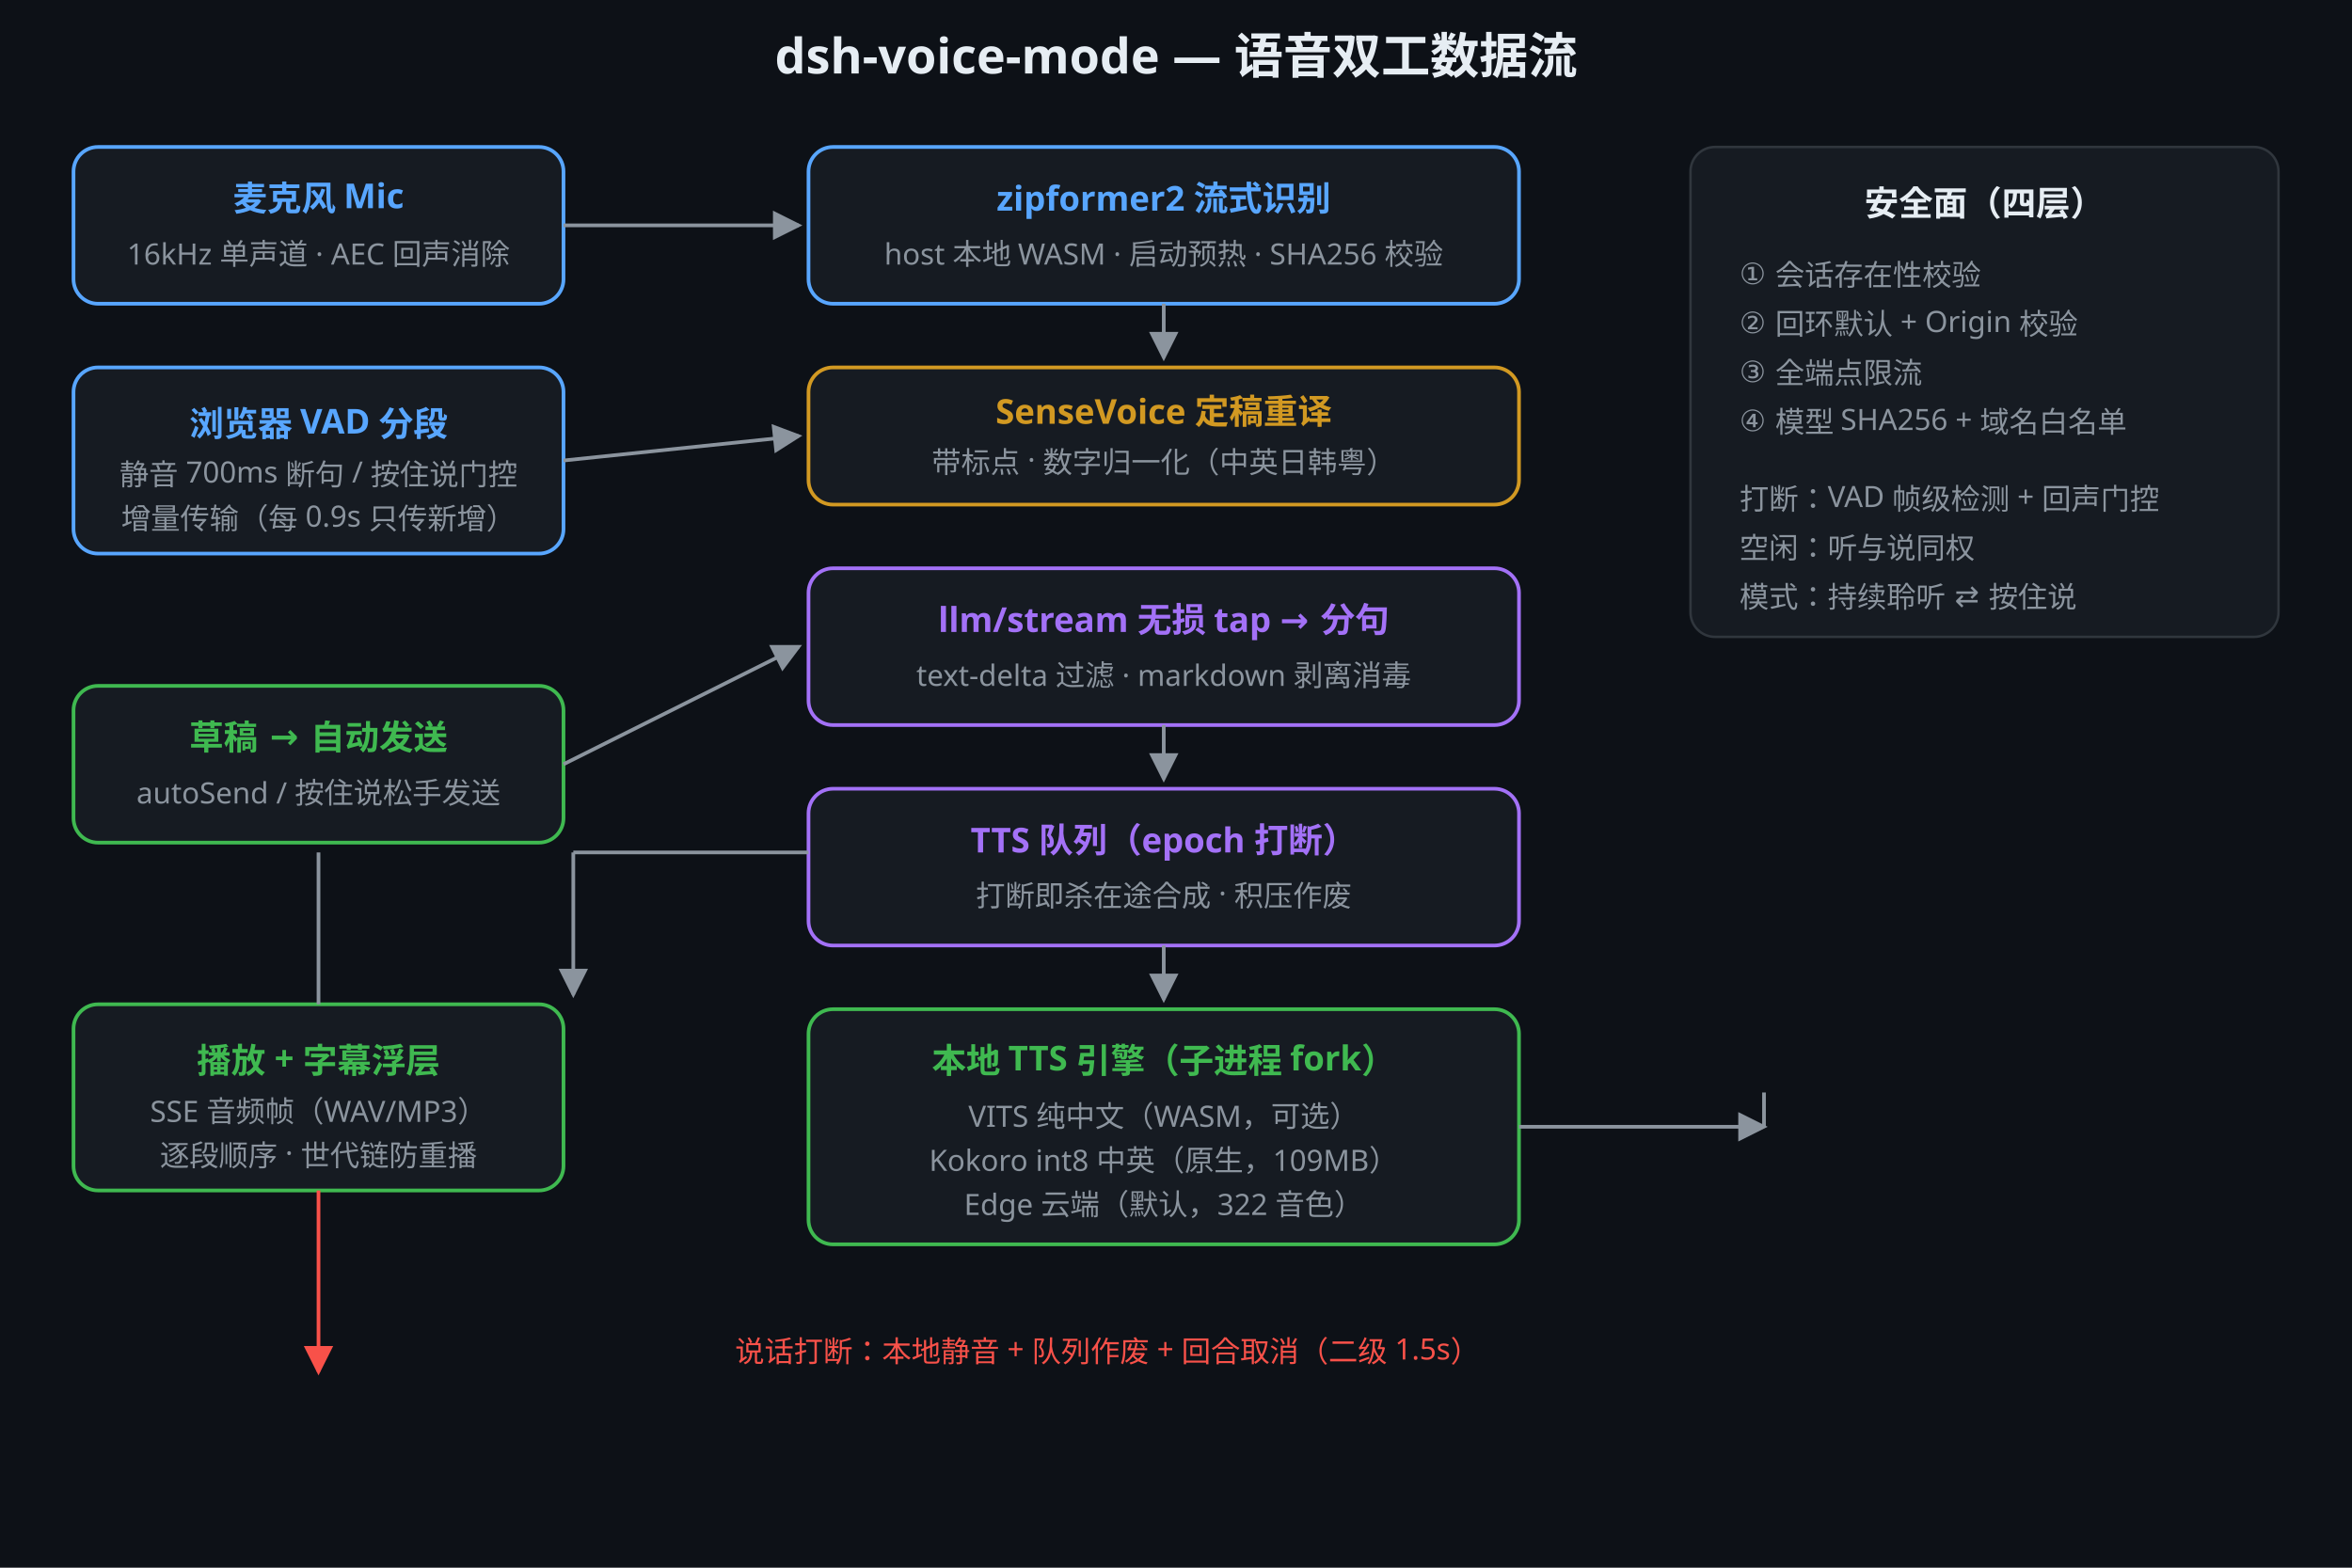
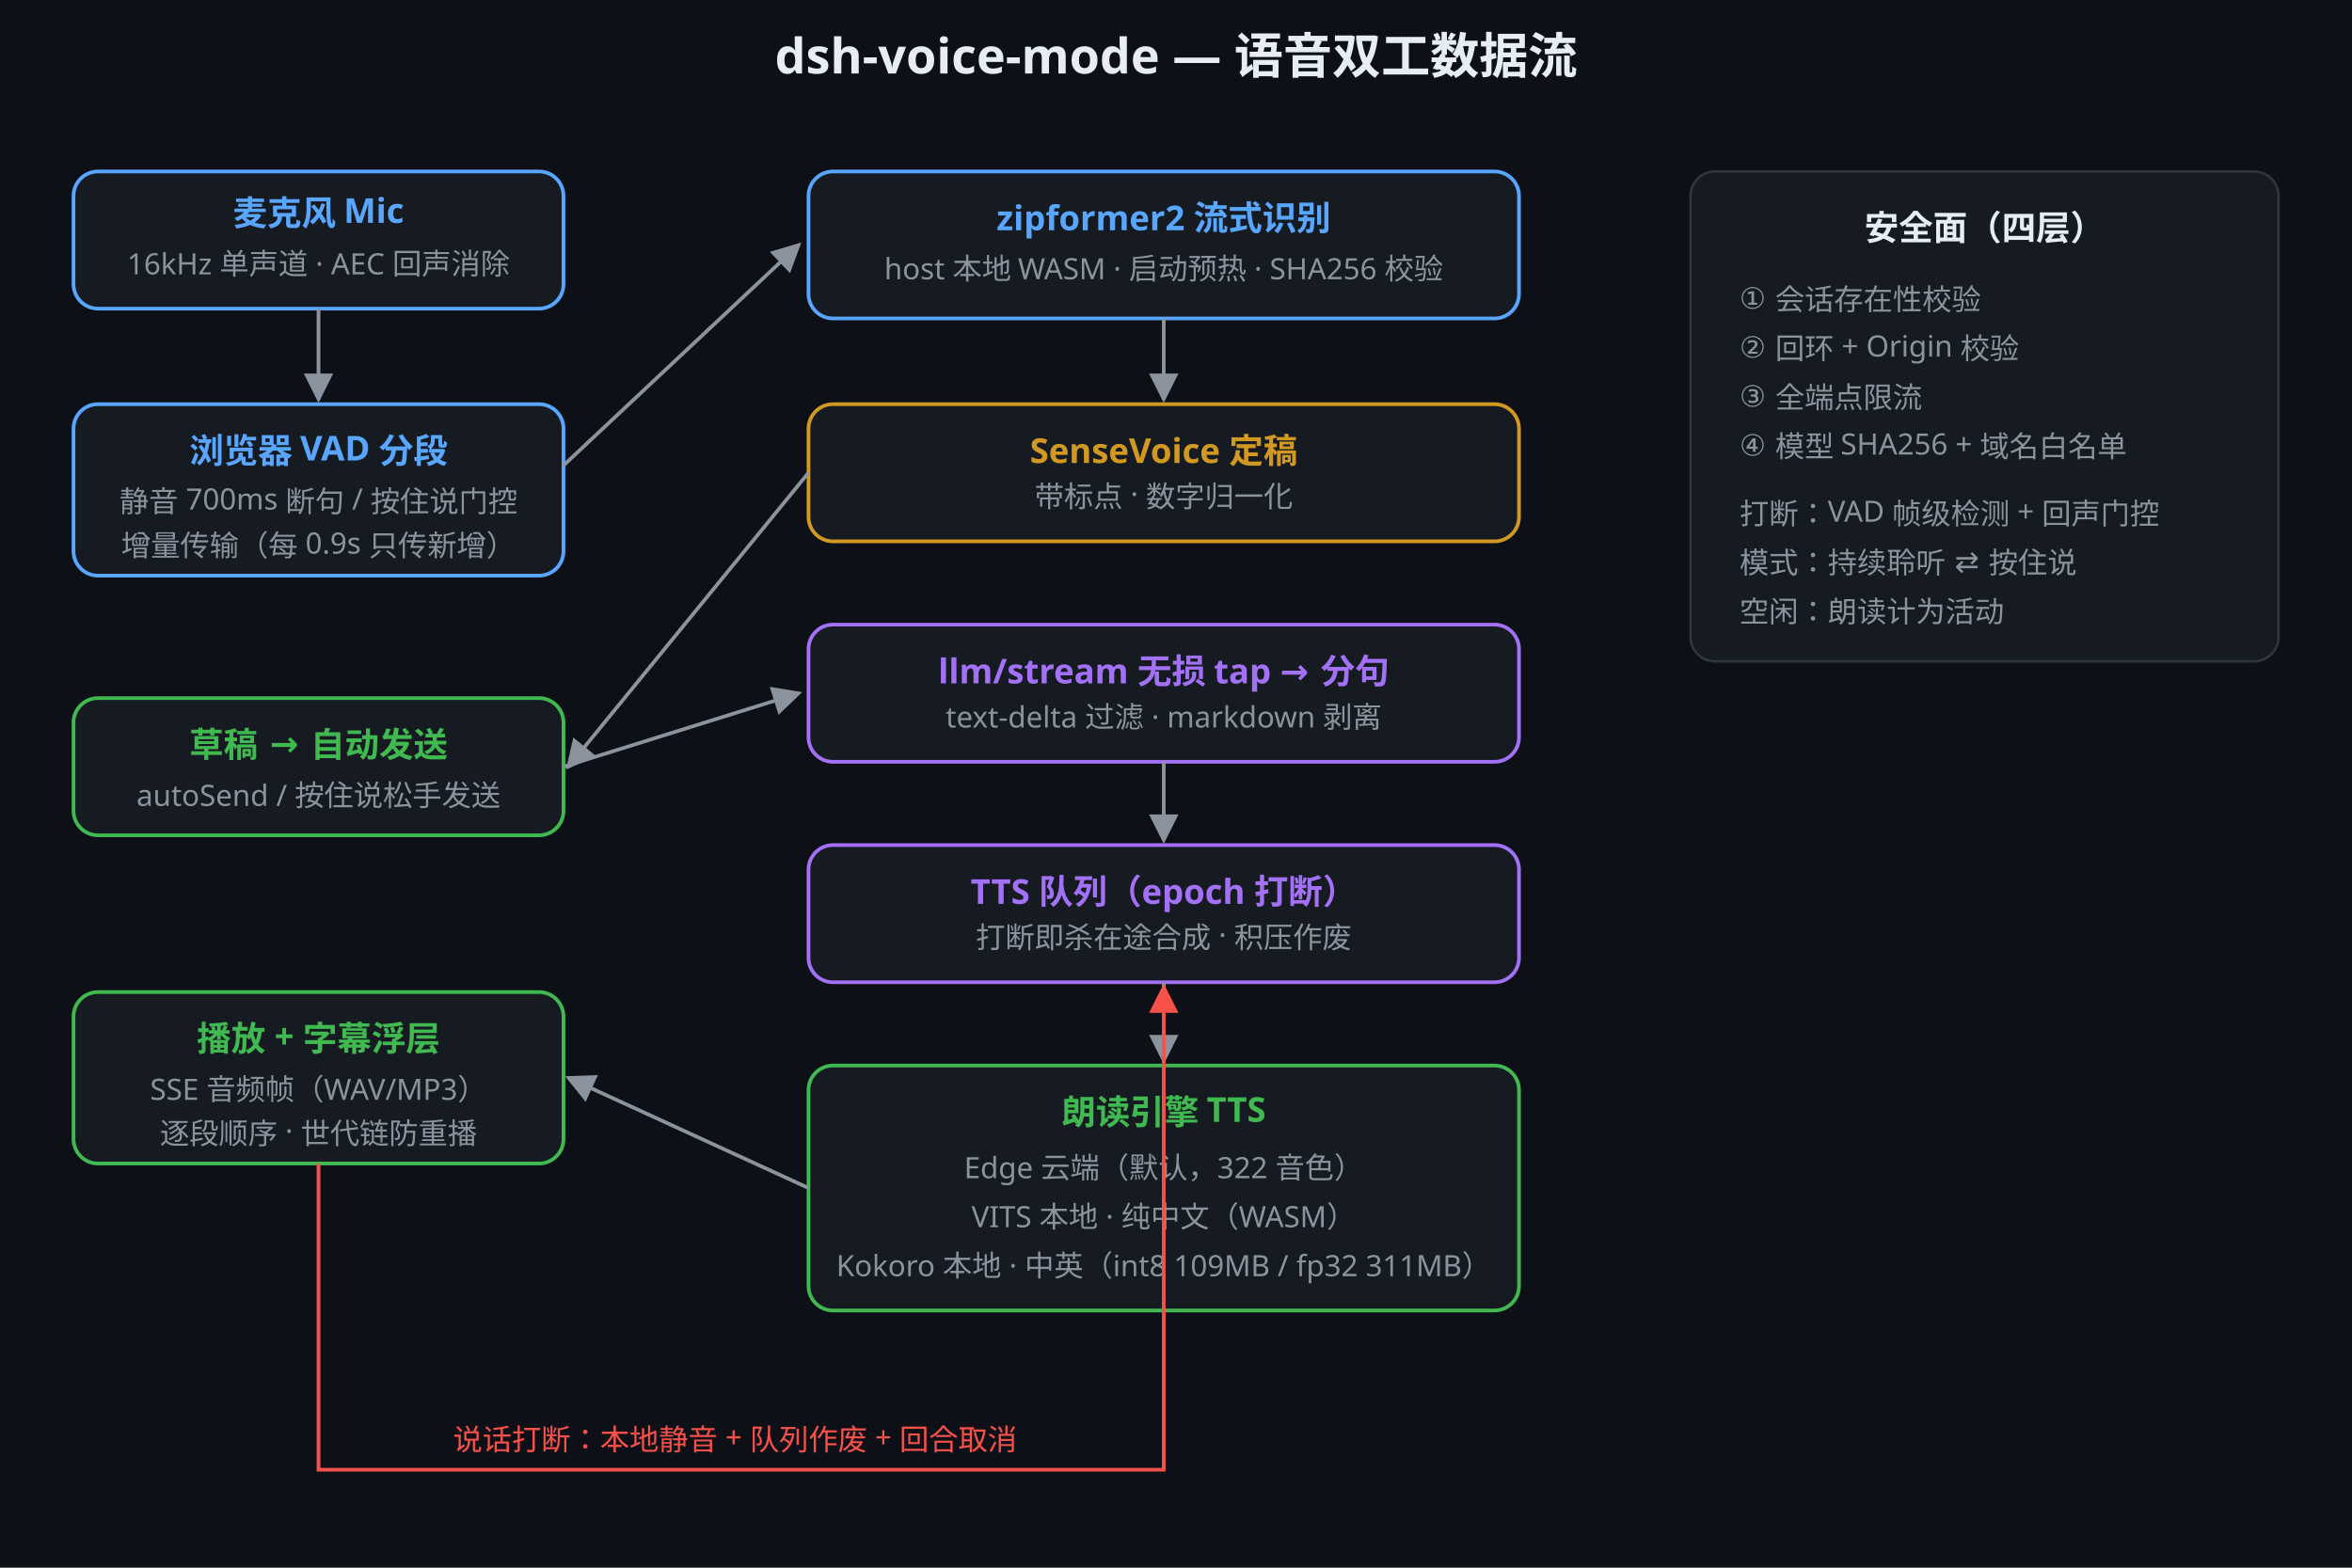
<svg xmlns="http://www.w3.org/2000/svg" font-family="Segoe UI, system-ui, sans-serif" font-size="14" viewBox="0 0 960 640">
-   <rect width="960" height="640" fill="#0d1117" />
-   <text x="480" y="30" fill="#e6edf3" font-size="20" font-weight="700" text-anchor="middle">dsh-voice-mode — 语音双工数据流</text>
-   <rect width="200" height="64" x="30" y="60" fill="#161b22" stroke="#58a6ff" stroke-width="1.5" rx="10" />
-   <text x="130" y="86" fill="#58a6ff" font-weight="700" text-anchor="middle">麦克风 Mic</text>
-   <text x="130" y="108" fill="#8b949e" font-size="12" text-anchor="middle">16kHz 单声道 · AEC 回声消除</text>
-   <rect width="200" height="76" x="30" y="150" fill="#161b22" stroke="#58a6ff" stroke-width="1.5" rx="10" />
-   <text x="130" y="178" fill="#58a6ff" font-weight="700" text-anchor="middle">浏览器 VAD 分段</text>
-   <text x="130" y="198" fill="#8b949e" font-size="12" text-anchor="middle">静音 700ms 断句 / 按住说门控</text>
-   <text x="130" y="216" fill="#8b949e" font-size="12" text-anchor="middle">增量传输（每 0.9s 只传新增）</text>
-   <rect width="200" height="64" x="30" y="280" fill="#161b22" stroke="#3fb950" stroke-width="1.5" rx="10" />
-   <text x="130" y="306" fill="#3fb950" font-weight="700" text-anchor="middle">草稿 → 自动发送</text>
-   <text x="130" y="328" fill="#8b949e" font-size="12" text-anchor="middle">autoSend / 按住说松手发送</text>
-   <rect width="200" height="76" x="30" y="410" fill="#161b22" stroke="#3fb950" stroke-width="1.5" rx="10" />
-   <text x="130" y="438" fill="#3fb950" font-weight="700" text-anchor="middle">播放 + 字幕浮层</text>
-   <text x="130" y="458" fill="#8b949e" font-size="12" text-anchor="middle">SSE 音频帧（WAV/MP3）</text>
-   <text x="130" y="476" fill="#8b949e" font-size="12" text-anchor="middle">逐段顺序 · 世代链防重播</text>
-   <rect width="290" height="64" x="330" y="60" fill="#161b22" stroke="#58a6ff" stroke-width="1.5" rx="10" />
-   <text x="475" y="86" fill="#58a6ff" font-weight="700" text-anchor="middle">zipformer2 流式识别</text>
-   <text x="475" y="108" fill="#8b949e" font-size="12" text-anchor="middle">host 本地 WASM · 启动预热 · SHA256 校验</text>
-   <rect width="290" height="56" x="330" y="150" fill="#161b22" stroke="#d29922" stroke-width="1.5" rx="10" />
-   <text x="475" y="173" fill="#d29922" font-weight="700" text-anchor="middle">SenseVoice 定稿重译</text>
-   <text x="475" y="193" fill="#8b949e" font-size="12" text-anchor="middle">带标点 · 数字归一化（中英日韩粤）</text>
-   <rect width="290" height="64" x="330" y="232" fill="#161b22" stroke="#a371f7" stroke-width="1.5" rx="10" />
-   <text x="475" y="258" fill="#a371f7" font-weight="700" text-anchor="middle">llm/stream 无损 tap → 分句</text>
-   <text x="475" y="280" fill="#8b949e" font-size="12" text-anchor="middle">text-delta 过滤 · markdown 剥离消毒</text>
-   <rect width="290" height="64" x="330" y="322" fill="#161b22" stroke="#a371f7" stroke-width="1.5" rx="10" />
-   <text x="475" y="348" fill="#a371f7" font-weight="700" text-anchor="middle">TTS 队列（epoch 打断）</text>
-   <text x="475" y="370" fill="#8b949e" font-size="12" text-anchor="middle">打断即杀在途合成 · 积压作废</text>
-   <rect width="290" height="96" x="330" y="412" fill="#161b22" stroke="#3fb950" stroke-width="1.5" rx="10" />
-   <text x="475" y="438" fill="#3fb950" font-weight="700" text-anchor="middle">本地 TTS 引擎（子进程 fork）</text>
-   <text x="475" y="460" fill="#8b949e" font-size="12" text-anchor="middle">VITS 纯中文（WASM，可选）</text>
-   <text x="475" y="478" fill="#8b949e" font-size="12" text-anchor="middle">Kokoro int8 中英（原生，109MB）</text>
-   <text x="475" y="496" fill="#8b949e" font-size="12" text-anchor="middle">Edge 云端（默认，322 音色）</text>
-   <rect width="240" height="200" x="690" y="60" fill="#161b22" stroke="#30363d" stroke-width="1" rx="10" />
-   <text x="810" y="88" fill="#e6edf3" font-weight="700" text-anchor="middle">安全面（四层）</text>
-   <text x="710" y="116" fill="#8b949e" font-size="12">① 会话存在性校验</text>
-   <text x="710" y="136" fill="#8b949e" font-size="12">② 回环默认 + Origin 校验</text>
-   <text x="710" y="156" fill="#8b949e" font-size="12">③ 全端点限流</text>
-   <text x="710" y="176" fill="#8b949e" font-size="12">④ 模型 SHA256 + 域名白名单</text>
-   <text x="710" y="208" fill="#8b949e" font-size="12">打断：VAD 帧级检测 + 回声门控</text>
-   <text x="710" y="228" fill="#8b949e" font-size="12">空闲：听与说同权</text>
-   <text x="710" y="248" fill="#8b949e" font-size="12">模式：持续聆听 ⇄ 按住说</text>
  <defs>
    <marker id="arr" markerHeight="8" markerWidth="8" orient="auto" refX="7" refY="4">
      <path fill="#8b949e" d="M0,0 L8,4 L0,8 z" />
    </marker>
    <marker id="arrR" markerHeight="8" markerWidth="8" orient="auto" refX="7" refY="4">
      <path fill="#f85149" d="M0,0 L8,4 L0,8 z" />
    </marker>
  </defs>
-   <line x1="230" x2="326" y1="92" y2="92" stroke="#8b949e" stroke-width="1.5" marker-end="url(#arr)" />
-   <line x1="230" x2="326" y1="188" y2="178" stroke="#8b949e" stroke-width="1.5" marker-end="url(#arr)" />
-   <line x1="475" x2="475" y1="124" y2="146" stroke="#8b949e" stroke-width="1.5" marker-end="url(#arr)" />
-   <line x1="230" x2="326" y1="312" y2="264" stroke="#8b949e" stroke-width="1.5" marker-end="url(#arr)" />
-   <line x1="475" x2="475" y1="296" y2="318" stroke="#8b949e" stroke-width="1.5" marker-end="url(#arr)" />
-   <line x1="475" x2="475" y1="386" y2="408" stroke="#8b949e" stroke-width="1.5" marker-end="url(#arr)" />
-   <line x1="620" x2="720" y1="460" y2="460" stroke="#8b949e" stroke-width="1.5" marker-end="url(#arr)" />
-   <line x1="720" x2="720" y1="460" y2="446" stroke="#8b949e" stroke-width="1.5" />
-   <line x1="130" x2="130" y1="410" y2="348" stroke="#8b949e" stroke-width="1.5" />
-   <line x1="330" x2="234" y1="348" y2="348" stroke="#8b949e" stroke-width="1.5" />
-   <line x1="234" x2="234" y1="348" y2="406" stroke="#8b949e" stroke-width="1.5" marker-end="url(#arr)" />
-   <line x1="130" x2="130" y1="486" y2="560" stroke="#f85149" stroke-width="1.5" marker-end="url(#arrR)" />
-   <text x="300" y="556" fill="#f85149" font-size="12">说话打断：本地静音 + 队列作废 + 回合取消（二级 1.5s）</text>
+   <rect width="960" height="640" fill="#0d1117" />
+   <text x="480" y="30" fill="#e6edf3" font-size="20" font-weight="700" text-anchor="middle">dsh-voice-mode — 语音双工数据流</text>
+   <rect width="200" height="56" x="30" y="70" fill="#161b22" stroke="#58a6ff" stroke-width="1.5" rx="10" />
+   <text x="130" y="92" fill="#58a6ff" font-weight="700" text-anchor="middle">麦克风 Mic</text>
+   <text x="130" y="112" fill="#8b949e" font-size="12" text-anchor="middle">16kHz 单声道 · AEC 回声消除</text>
+   <rect width="200" height="70" x="30" y="165" fill="#161b22" stroke="#58a6ff" stroke-width="1.5" rx="10" />
+   <text x="130" y="189" fill="#58a6ff" font-weight="700" text-anchor="middle">浏览器 VAD 分段</text>
+   <text x="130" y="209" fill="#8b949e" font-size="12" text-anchor="middle">静音 700ms 断句 / 按住说门控</text>
+   <text x="130" y="227" fill="#8b949e" font-size="12" text-anchor="middle">增量传输（每 0.9s 只传新增）</text>
+   <rect width="200" height="56" x="30" y="285" fill="#161b22" stroke="#3fb950" stroke-width="1.5" rx="10" />
+   <text x="130" y="309" fill="#3fb950" font-weight="700" text-anchor="middle">草稿 → 自动发送</text>
+   <text x="130" y="329" fill="#8b949e" font-size="12" text-anchor="middle">autoSend / 按住说松手发送</text>
+   <rect width="200" height="70" x="30" y="405" fill="#161b22" stroke="#3fb950" stroke-width="1.5" rx="10" />
+   <text x="130" y="429" fill="#3fb950" font-weight="700" text-anchor="middle">播放 + 字幕浮层</text>
+   <text x="130" y="449" fill="#8b949e" font-size="12" text-anchor="middle">SSE 音频帧（WAV/MP3）</text>
+   <text x="130" y="467" fill="#8b949e" font-size="12" text-anchor="middle">逐段顺序 · 世代链防重播</text>
+   <rect width="290" height="60" x="330" y="70" fill="#161b22" stroke="#58a6ff" stroke-width="1.5" rx="10" />
+   <text x="475" y="94" fill="#58a6ff" font-weight="700" text-anchor="middle">zipformer2 流式识别</text>
+   <text x="475" y="114" fill="#8b949e" font-size="12" text-anchor="middle">host 本地 WASM · 启动预热 · SHA256 校验</text>
+   <rect width="290" height="56" x="330" y="165" fill="#161b22" stroke="#d29922" stroke-width="1.5" rx="10" />
+   <text x="475" y="189" fill="#d29922" font-weight="700" text-anchor="middle">SenseVoice 定稿</text>
+   <text x="475" y="207" fill="#8b949e" font-size="12" text-anchor="middle">带标点 · 数字归一化</text>
+   <rect width="290" height="56" x="330" y="255" fill="#161b22" stroke="#a371f7" stroke-width="1.5" rx="10" />
+   <text x="475" y="279" fill="#a371f7" font-weight="700" text-anchor="middle">llm/stream 无损 tap → 分句</text>
+   <text x="475" y="297" fill="#8b949e" font-size="12" text-anchor="middle">text-delta 过滤 · markdown 剥离</text>
+   <rect width="290" height="56" x="330" y="345" fill="#161b22" stroke="#a371f7" stroke-width="1.5" rx="10" />
+   <text x="475" y="369" fill="#a371f7" font-weight="700" text-anchor="middle">TTS 队列（epoch 打断）</text>
+   <text x="475" y="387" fill="#8b949e" font-size="12" text-anchor="middle">打断即杀在途合成 · 积压作废</text>
+   <rect width="290" height="100" x="330" y="435" fill="#161b22" stroke="#3fb950" stroke-width="1.5" rx="10" />
+   <text x="475" y="459" fill="#3fb950" font-weight="700" text-anchor="middle">朗读引擎 TTS</text>
+   <text x="475" y="481" fill="#8b949e" font-size="12" text-anchor="middle">Edge 云端（默认，322 音色）</text>
+   <text x="475" y="501" fill="#8b949e" font-size="12" text-anchor="middle">VITS 本地 · 纯中文（WASM）</text>
+   <text x="475" y="521" fill="#8b949e" font-size="12" text-anchor="middle">Kokoro 本地 · 中英（int8 109MB / fp32 311MB）</text>
+   <rect width="240" height="200" x="690" y="70" fill="#161b22" stroke="#30363d" stroke-width="1" rx="10" />
+   <text x="810" y="98" fill="#e6edf3" font-weight="700" text-anchor="middle">安全面（四层）</text>
+   <text x="710" y="126" fill="#8b949e" font-size="12">① 会话存在性校验</text>
+   <text x="710" y="146" fill="#8b949e" font-size="12">② 回环 + Origin 校验</text>
+   <text x="710" y="166" fill="#8b949e" font-size="12">③ 全端点限流</text>
+   <text x="710" y="186" fill="#8b949e" font-size="12">④ 模型 SHA256 + 域名白名单</text>
+   <text x="710" y="214" fill="#8b949e" font-size="12">打断：VAD 帧级检测 + 回声门控</text>
+   <text x="710" y="234" fill="#8b949e" font-size="12">模式：持续聆听 ⇄ 按住说</text>
+   <text x="710" y="254" fill="#8b949e" font-size="12">空闲：朗读计为活动</text>
+   <line x1="130" y1="126" x2="130" y2="163" stroke="#8b949e" stroke-width="1.5" marker-end="url(#arr)" />
+   <line x1="230" y1="190" x2="326" y2="100" stroke="#8b949e" stroke-width="1.5" marker-end="url(#arr)" />
+   <line x1="475" y1="130" x2="475" y2="163" stroke="#8b949e" stroke-width="1.5" marker-end="url(#arr)" />
+   <line x1="330" y1="193" x2="232" y2="313" stroke="#8b949e" stroke-width="1.5" marker-end="url(#arr)" />
+   <line x1="230" y1="313" x2="326" y2="283" stroke="#8b949e" stroke-width="1.5" marker-end="url(#arr)" />
+   <line x1="475" y1="311" x2="475" y2="343" stroke="#8b949e" stroke-width="1.5" marker-end="url(#arr)" />
+   <line x1="475" y1="401" x2="475" y2="433" stroke="#8b949e" stroke-width="1.5" marker-end="url(#arr)" />
+   <line x1="330" y1="485" x2="232" y2="440" stroke="#8b949e" stroke-width="1.5" marker-end="url(#arr)" />
+   <path d="M130,475 L130,600 L475,600 L475,403" fill="none" stroke="#f85149" stroke-width="1.5" marker-end="url(#arrR)" />
+   <text x="300" y="592" fill="#f85149" font-size="12" text-anchor="middle">说话打断：本地静音 + 队列作废 + 回合取消</text>
</svg>
